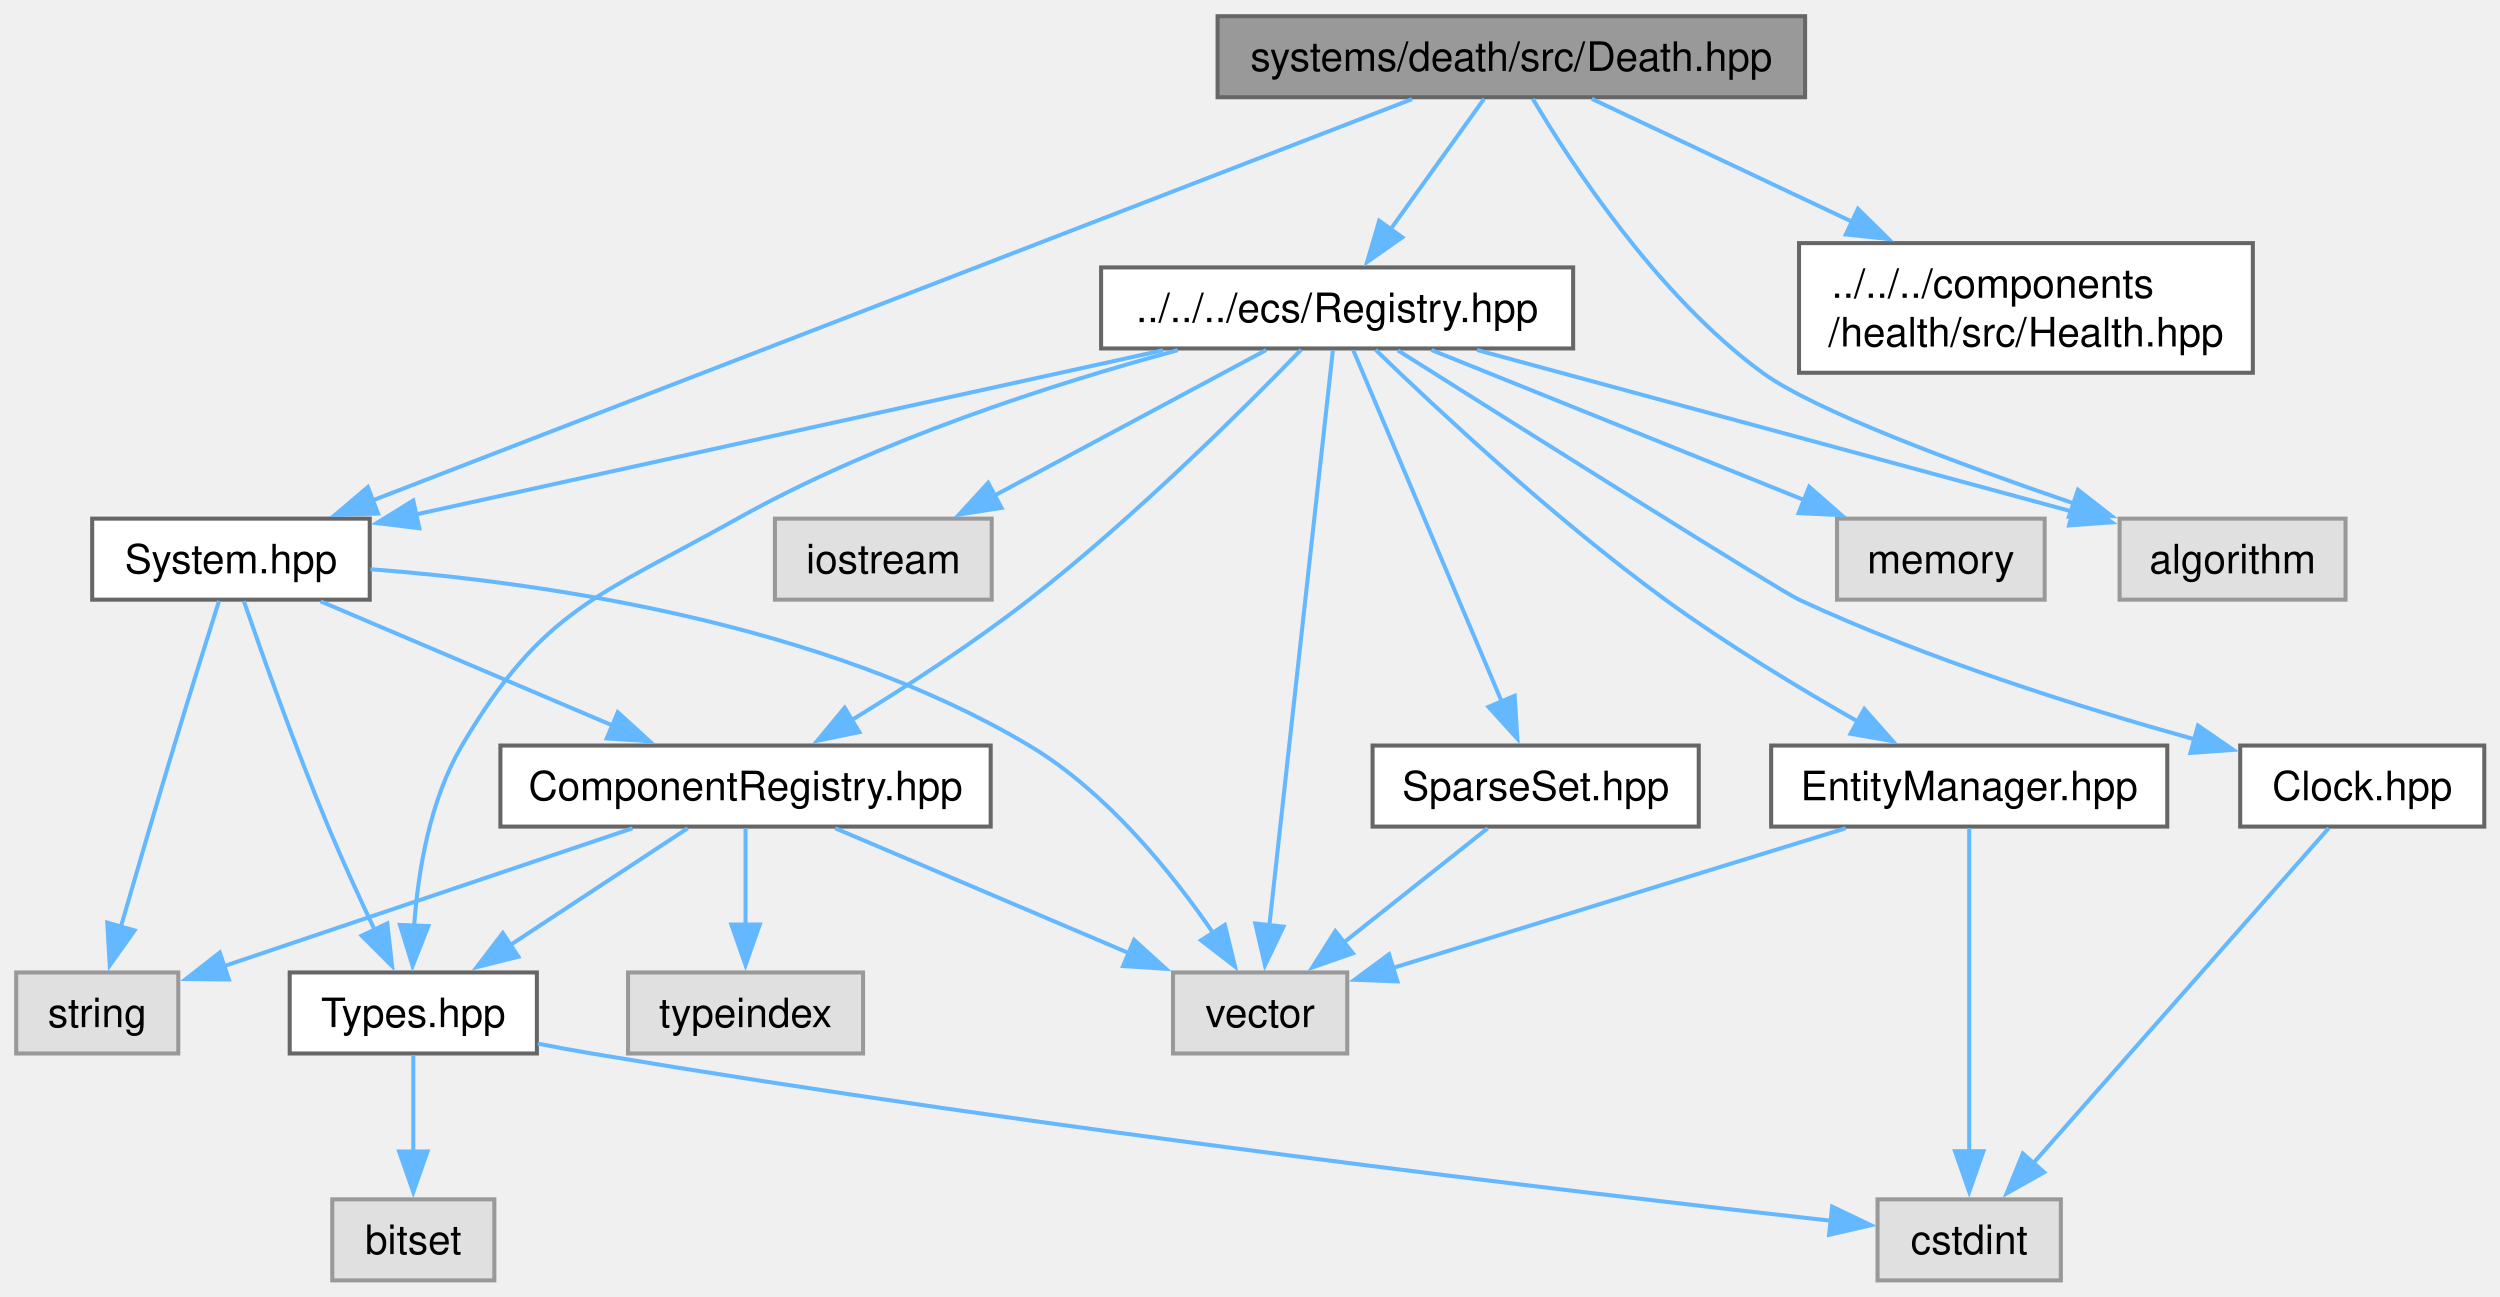
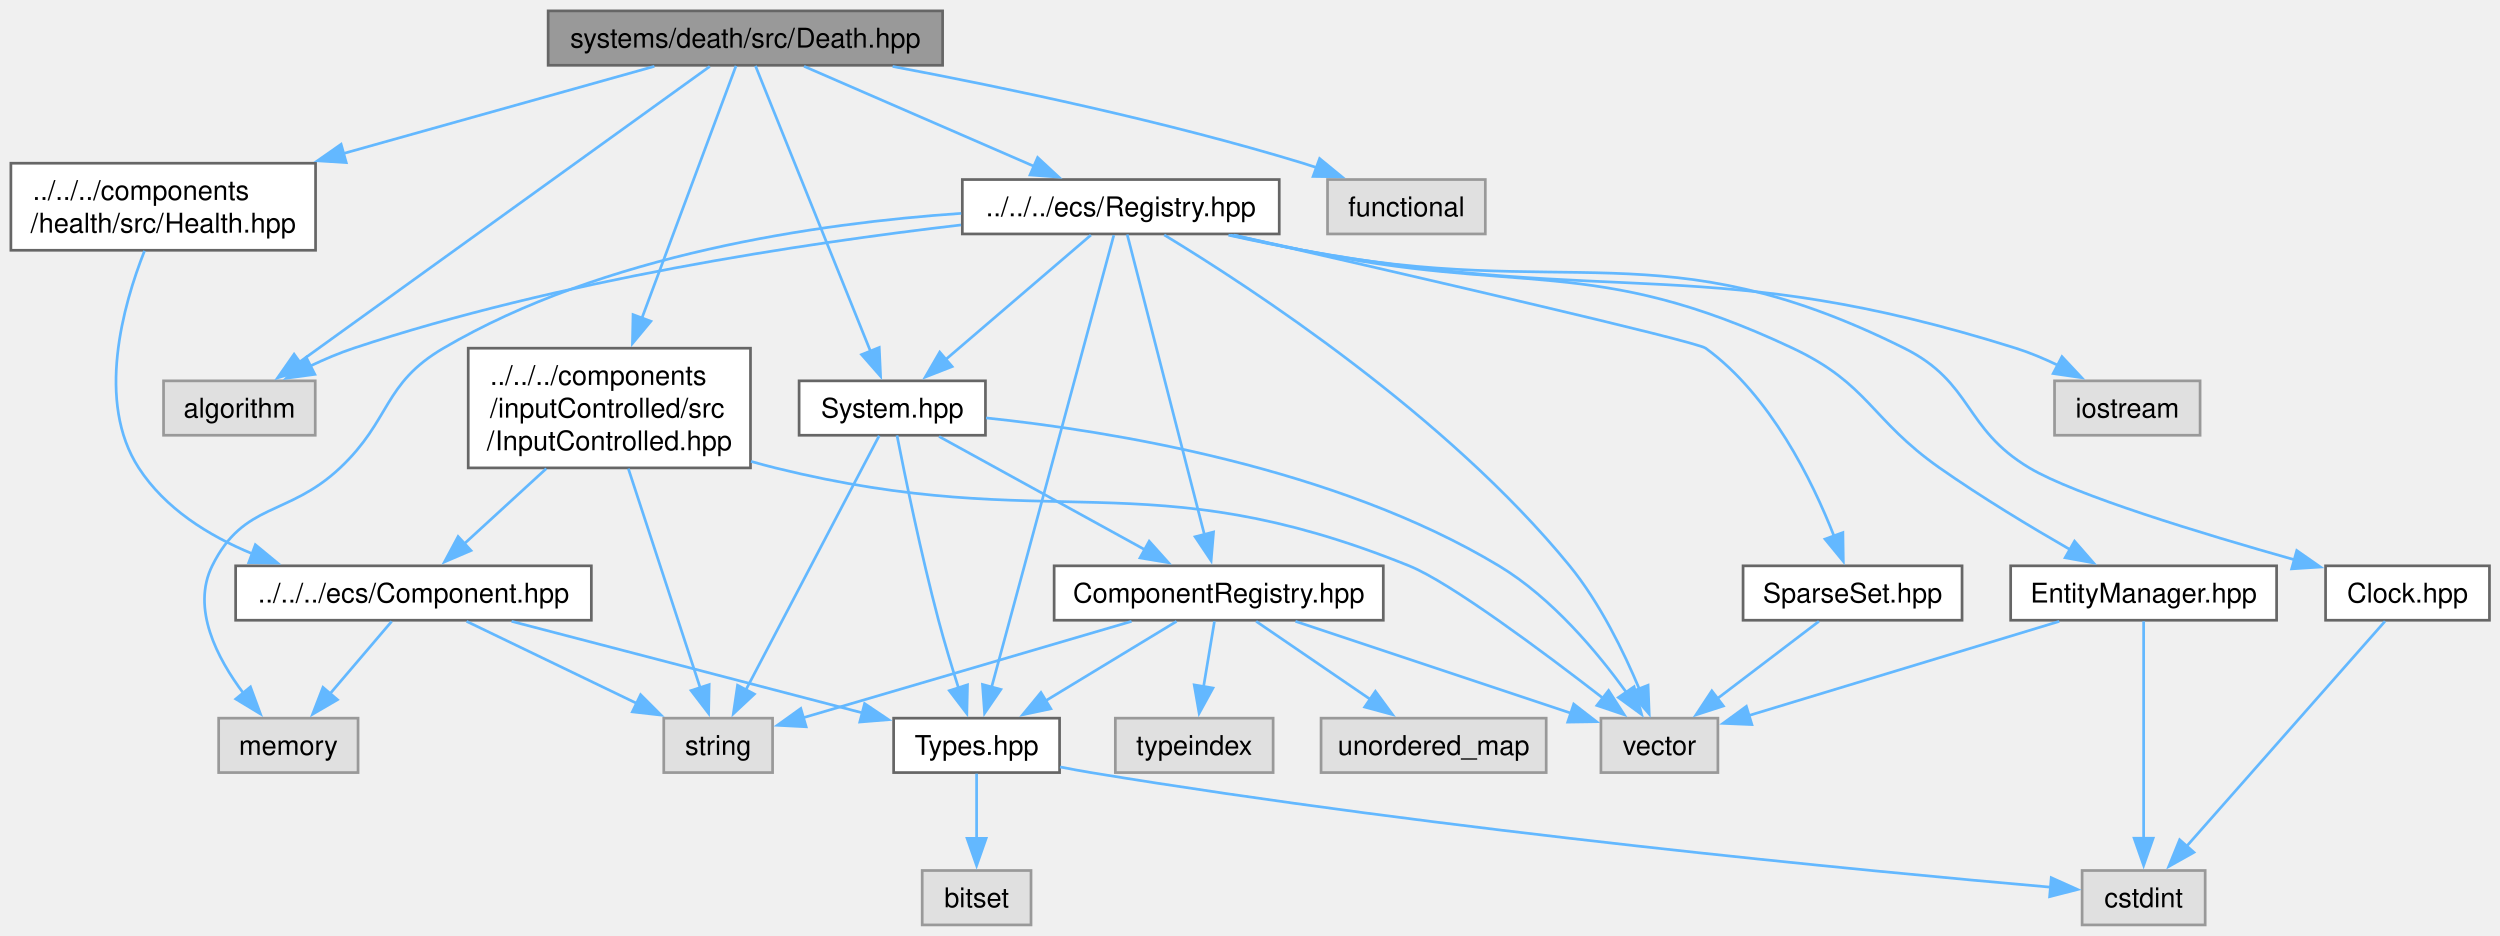
- <svg xmlns="http://www.w3.org/2000/svg" xmlns:xlink="http://www.w3.org/1999/xlink" width="617pt" height="320pt" viewBox="0.00 0.00 617.00 320.00">
-   <g id="graph0" class="graph" transform="scale(1 1) rotate(0) translate(4 316)">
+ <svg xmlns="http://www.w3.org/2000/svg" xmlns:xlink="http://www.w3.org/1999/xlink" width="919pt" height="344pt" viewBox="0.00 0.00 919.00 344.00">
+   <g id="graph0" class="graph" transform="scale(1 1) rotate(0) translate(4 340)">
    <g id="Node000001" class="node">
      <g id="a_Node000001">
        <a xlink:title=" ">
-           <polygon fill="#999999" stroke="#666666" points="441.5,-312 296.5,-312 296.5,-292 441.5,-292 441.5,-312" />
-           <text xml:space="preserve" text-anchor="middle" x="369" y="-298.5" font-family="Helvetica,sans-Serif" font-size="10.00">systems/death/src/Death.hpp</text>
+           <polygon fill="#999999" stroke="#666666" points="342.5,-336 197.5,-336 197.5,-316 342.5,-316 342.5,-336" />
+           <text xml:space="preserve" text-anchor="middle" x="270" y="-322.5" font-family="Helvetica,sans-Serif" font-size="10.00">systems/death/src/Death.hpp</text>
        </a>
      </g>
    </g>
    <g id="Node000002" class="node">
      <g id="a_Node000002">
-         <a xlink:href="Registry_8hpp.html" target="_top" xlink:title=" ">
-           <polygon fill="white" stroke="#666666" points="384.25,-250 267.75,-250 267.75,-230 384.25,-230 384.25,-250" />
-           <text xml:space="preserve" text-anchor="middle" x="326" y="-236.5" font-family="Helvetica,sans-Serif" font-size="10.00">../../../ecs/Registry.hpp</text>
+         <a xlink:title=" ">
+           <polygon fill="#e0e0e0" stroke="#999999" points="111.88,-200 56.12,-200 56.12,-180 111.88,-180 111.88,-200" />
+           <text xml:space="preserve" text-anchor="middle" x="84" y="-186.5" font-family="Helvetica,sans-Serif" font-size="10.00">algorithm</text>
        </a>
      </g>
    </g>
    <g id="edge1_Node000001_Node000002" class="edge">
      <g id="a_edge1_Node000001_Node000002">
        <a xlink:title=" ">
-           <path fill="none" stroke="#63b8ff" d="M362.28,-291.62C356.12,-283.03 346.83,-270.07 339.19,-259.41" />
-           <polygon fill="#63b8ff" stroke="#63b8ff" points="342.08,-257.43 333.41,-251.34 336.39,-261.51 342.08,-257.43" />
+           <path fill="none" stroke="#63b8ff" d="M256.92,-315.58C225.43,-292.89 145.11,-235.02 106.03,-206.87" />
+           <polygon fill="#63b8ff" stroke="#63b8ff" points="108.21,-204.12 98.05,-201.12 104.11,-209.8 108.21,-204.12" />
+         </a>
+       </g>
+     </g>
+     <g id="Node000003" class="node">
+       <g id="a_Node000003">
+         <a xlink:title=" ">
+           <polygon fill="#e0e0e0" stroke="#999999" points="542,-274 484,-274 484,-254 542,-254 542,-274" />
+           <text xml:space="preserve" text-anchor="middle" x="513" y="-260.5" font-family="Helvetica,sans-Serif" font-size="10.00">functional</text>
+         </a>
+       </g>
+     </g>
+     <g id="edge2_Node000001_Node000003" class="edge">
+       <g id="a_edge2_Node000001_Node000003">
+         <a xlink:title=" ">
+           <path fill="none" stroke="#63b8ff" d="M324.13,-315.57C365.82,-307.72 424.64,-295.36 475,-280 476.61,-279.51 478.25,-278.98 479.9,-278.42" />
+           <polygon fill="#63b8ff" stroke="#63b8ff" points="481.09,-281.72 489.28,-275 478.69,-275.14 481.09,-281.72" />
+         </a>
+       </g>
+     </g>
+     <g id="Node000004" class="node">
+       <g id="a_Node000004">
+         <a xlink:href="Health_8hpp.html" target="_top" xlink:title=" ">
+           <polygon fill="white" stroke="#666666" points="112,-280 0,-280 0,-248 112,-248 112,-280" />
+           <text xml:space="preserve" text-anchor="start" x="8" y="-266.5" font-family="Helvetica,sans-Serif" font-size="10.00">../../../components</text>
+           <text xml:space="preserve" text-anchor="middle" x="56" y="-254.5" font-family="Helvetica,sans-Serif" font-size="10.00">/health/src/Health.hpp</text>
+         </a>
+       </g>
+     </g>
+     <g id="edge3_Node000001_Node000004" class="edge">
+       <g id="a_edge3_Node000001_Node000004">
+         <a xlink:title=" ">
+           <path fill="none" stroke="#63b8ff" d="M236.56,-315.62C206.07,-307.08 160.13,-294.19 122.22,-283.57" />
+           <polygon fill="#63b8ff" stroke="#63b8ff" points="123.28,-280.23 112.71,-280.9 121.39,-286.97 123.28,-280.23" />
+         </a>
+       </g>
+     </g>
+     <g id="Node000011" class="node">
+       <g id="a_Node000011">
+         <a xlink:href="InputControlled_8hpp.html" target="_top" xlink:title=" ">
+           <polygon fill="white" stroke="#666666" points="271.88,-212 168.12,-212 168.12,-168 271.88,-168 271.88,-212" />
+           <text xml:space="preserve" text-anchor="start" x="176.12" y="-198.5" font-family="Helvetica,sans-Serif" font-size="10.00">../../../components</text>
+           <text xml:space="preserve" text-anchor="start" x="176.12" y="-186.5" font-family="Helvetica,sans-Serif" font-size="10.00">/inputControlled/src</text>
+           <text xml:space="preserve" text-anchor="middle" x="220" y="-174.5" font-family="Helvetica,sans-Serif" font-size="10.00">/InputControlled.hpp</text>
+         </a>
+       </g>
+     </g>
+     <g id="edge10_Node000001_Node000011" class="edge">
+       <g id="a_edge10_Node000001_Node000011">
+         <a xlink:title=" ">
+           <path fill="none" stroke="#63b8ff" d="M266.56,-315.79C259.53,-296.94 243.2,-253.17 231.88,-222.83" />
+           <polygon fill="#63b8ff" stroke="#63b8ff" points="235.26,-221.9 228.49,-213.75 228.71,-224.34 235.26,-221.9" />
+         </a>
+       </g>
+     </g>
+     <g id="Node000013" class="node">
+       <g id="a_Node000013">
+         <a xlink:href="Registry_8hpp.html" target="_top" xlink:title=" ">
+           <polygon fill="white" stroke="#666666" points="466.25,-274 349.75,-274 349.75,-254 466.25,-254 466.25,-274" />
+           <text xml:space="preserve" text-anchor="middle" x="408" y="-260.5" font-family="Helvetica,sans-Serif" font-size="10.00">../../../ecs/Registry.hpp</text>
+         </a>
+       </g>
+     </g>
+     <g id="edge14_Node000001_Node000013" class="edge">
+       <g id="a_edge14_Node000001_Node000013">
+         <a xlink:title=" ">
+           <path fill="none" stroke="#63b8ff" d="M291.56,-315.62C314.25,-305.76 350.19,-290.13 376.15,-278.85" />
+           <polygon fill="#63b8ff" stroke="#63b8ff" points="377.43,-282.11 385.2,-274.91 374.63,-275.69 377.43,-282.11" />
+         </a>
+       </g>
+     </g>
+     <g id="Node000021" class="node">
+       <g id="a_Node000021">
+         <a xlink:href="System_8hpp.html" target="_top" xlink:title=" ">
+           <polygon fill="white" stroke="#666666" points="358.25,-200 289.75,-200 289.75,-180 358.25,-180 358.25,-200" />
+           <text xml:space="preserve" text-anchor="middle" x="324" y="-186.5" font-family="Helvetica,sans-Serif" font-size="10.00">System.hpp</text>
+         </a>
+       </g>
+     </g>
+     <g id="edge38_Node000001_Node000021" class="edge">
+       <g id="a_edge38_Node000001_Node000021">
+         <a xlink:title=" ">
+           <path fill="none" stroke="#63b8ff" d="M273.71,-315.79C282.38,-294.27 304.13,-240.31 315.98,-210.89" />
+           <polygon fill="#63b8ff" stroke="#63b8ff" points="319.21,-212.26 319.7,-201.68 312.71,-209.65 319.21,-212.26" />
+         </a>
+       </g>
+     </g>
+     <g id="Node000005" class="node">
+       <g id="a_Node000005">
+         <a xlink:href="Component_8hpp.html" target="_top" xlink:title=" ">
+           <polygon fill="white" stroke="#666666" points="213.38,-132 82.62,-132 82.62,-112 213.38,-112 213.38,-132" />
+           <text xml:space="preserve" text-anchor="middle" x="148" y="-118.5" font-family="Helvetica,sans-Serif" font-size="10.00">../../../ecs/Component.hpp</text>
+         </a>
+       </g>
+     </g>
+     <g id="edge4_Node000004_Node000005" class="edge">
+       <g id="a_edge4_Node000004_Node000005">
+         <a xlink:title=" ">
+           <path fill="none" stroke="#63b8ff" d="M49.13,-247.79C41.22,-227.78 31.21,-192.32 47,-168 56.65,-153.14 72.46,-143.15 88.75,-136.44" />
+           <polygon fill="#63b8ff" stroke="#63b8ff" points="89.87,-139.76 98.04,-133.02 87.44,-133.19 89.87,-139.76" />
+         </a>
+       </g>
+     </g>
+     <g id="Node000006" class="node">
+       <g id="a_Node000006">
+         <a xlink:title=" ">
+           <polygon fill="#e0e0e0" stroke="#999999" points="127.62,-76 76.38,-76 76.38,-56 127.62,-56 127.62,-76" />
+           <text xml:space="preserve" text-anchor="middle" x="102" y="-62.5" font-family="Helvetica,sans-Serif" font-size="10.00">memory</text>
+         </a>
+       </g>
+     </g>
+     <g id="edge5_Node000005_Node000006" class="edge">
+       <g id="a_edge5_Node000005_Node000006">
+         <a xlink:title=" ">
+           <path fill="none" stroke="#63b8ff" d="M139.99,-111.59C133.72,-104.24 124.83,-93.8 117.22,-84.87" />
+           <polygon fill="#63b8ff" stroke="#63b8ff" points="120.05,-82.79 110.9,-77.45 114.72,-87.33 120.05,-82.79" />
+         </a>
+       </g>
+     </g>
+     <g id="Node000007" class="node">
+       <g id="a_Node000007">
+         <a xlink:title=" ">
+           <polygon fill="#e0e0e0" stroke="#999999" points="280,-76 240,-76 240,-56 280,-56 280,-76" />
+           <text xml:space="preserve" text-anchor="middle" x="260" y="-62.5" font-family="Helvetica,sans-Serif" font-size="10.00">string</text>
+         </a>
+       </g>
+     </g>
+     <g id="edge6_Node000005_Node000007" class="edge">
+       <g id="a_edge6_Node000005_Node000007">
+         <a xlink:title=" ">
+           <path fill="none" stroke="#63b8ff" d="M167.51,-111.59C184.75,-103.28 210.16,-91.03 229.99,-81.47" />
+           <polygon fill="#63b8ff" stroke="#63b8ff" points="231.49,-84.63 238.98,-77.14 228.45,-78.33 231.49,-84.63" />
+         </a>
+       </g>
+     </g>
+     <g id="Node000008" class="node">
+       <g id="a_Node000008">
+         <a xlink:href="Types_8hpp.html" target="_top" xlink:title="Core type definitions used throughout the ECS (Entity Component System).">
+           <polygon fill="white" stroke="#666666" points="385.5,-76 324.5,-76 324.5,-56 385.5,-56 385.5,-76" />
+           <text xml:space="preserve" text-anchor="middle" x="355" y="-62.5" font-family="Helvetica,sans-Serif" font-size="10.00">Types.hpp</text>
+         </a>
+       </g>
+     </g>
+     <g id="edge7_Node000005_Node000008" class="edge">
+       <g id="a_edge7_Node000005_Node000008">
+         <a xlink:title=" ">
+           <path fill="none" stroke="#63b8ff" d="M184.06,-111.59C220.11,-102.19 275.51,-87.74 313.4,-77.85" />
+           <polygon fill="#63b8ff" stroke="#63b8ff" points="313.82,-81.36 322.62,-75.45 312.06,-74.59 313.82,-81.36" />
+         </a>
+       </g>
+     </g>
+     <g id="Node000009" class="node">
+       <g id="a_Node000009">
+         <a xlink:title=" ">
+           <polygon fill="#e0e0e0" stroke="#999999" points="375,-20 335,-20 335,0 375,0 375,-20" />
+           <text xml:space="preserve" text-anchor="middle" x="355" y="-6.5" font-family="Helvetica,sans-Serif" font-size="10.00">bitset</text>
+         </a>
+       </g>
+     </g>
+     <g id="edge8_Node000008_Node000009" class="edge">
+       <g id="a_edge8_Node000008_Node000009">
+         <a xlink:title=" ">
+           <path fill="none" stroke="#63b8ff" d="M355,-55.59C355,-49.01 355,-39.96 355,-31.73" />
+           <polygon fill="#63b8ff" stroke="#63b8ff" points="358.5,-31.81 355,-21.81 351.5,-31.81 358.5,-31.81" />
        </a>
      </g>
    </g>
    <g id="Node000010" class="node">
      <g id="a_Node000010">
-         <a xlink:href="System_8hpp.html" target="_top" xlink:title=" ">
-           <polygon fill="white" stroke="#666666" points="87.25,-188 18.75,-188 18.75,-168 87.25,-168 87.25,-188" />
-           <text xml:space="preserve" text-anchor="middle" x="53" y="-174.5" font-family="Helvetica,sans-Serif" font-size="10.00">System.hpp</text>
-         </a>
-       </g>
-     </g>
-     <g id="edge26_Node000001_Node000010" class="edge">
-       <g id="a_edge26_Node000001_Node000010">
-         <a xlink:title=" ">
-           <path fill="none" stroke="#63b8ff" d="M344.47,-291.53C288.68,-269.99 152.15,-217.28 87.73,-192.41" />
-           <polygon fill="#63b8ff" stroke="#63b8ff" points="89.3,-189.26 78.71,-188.93 86.78,-195.79 89.3,-189.26" />
+         <a xlink:title=" ">
+           <polygon fill="#e0e0e0" stroke="#999999" points="806.62,-20 761.38,-20 761.38,0 806.62,0 806.62,-20" />
+           <text xml:space="preserve" text-anchor="middle" x="784" y="-6.5" font-family="Helvetica,sans-Serif" font-size="10.00">cstdint</text>
+         </a>
+       </g>
+     </g>
+     <g id="edge9_Node000008_Node000010" class="edge">
+       <g id="a_edge9_Node000008_Node000010">
+         <a xlink:title=" ">
+           <path fill="none" stroke="#63b8ff" d="M385.67,-58.07C389.48,-57.32 393.32,-56.61 397,-56 526.7,-34.61 682.49,-19.77 750.03,-13.85" />
+           <polygon fill="#63b8ff" stroke="#63b8ff" points="750.04,-17.36 759.7,-13.02 749.44,-10.39 750.04,-17.36" />
+         </a>
+       </g>
+     </g>
+     <g id="edge13_Node000011_Node000005" class="edge">
+       <g id="a_edge13_Node000011_Node000005">
+         <a xlink:title=" ">
+           <path fill="none" stroke="#63b8ff" d="M196.82,-167.75C187.08,-158.82 175.9,-148.57 166.69,-140.13" />
+           <polygon fill="#63b8ff" stroke="#63b8ff" points="169.13,-137.62 159.39,-133.44 164.4,-142.78 169.13,-137.62" />
+         </a>
+       </g>
+     </g>
+     <g id="edge11_Node000011_Node000007" class="edge">
+       <g id="a_edge11_Node000011_Node000007">
+         <a xlink:title=" ">
+           <path fill="none" stroke="#63b8ff" d="M226.97,-167.75C234.41,-145.05 246.11,-109.36 253.41,-87.11" />
+           <polygon fill="#63b8ff" stroke="#63b8ff" points="256.69,-88.33 256.48,-77.74 250.04,-86.15 256.69,-88.33" />
+         </a>
+       </g>
+     </g>
+     <g id="Node000012" class="node">
+       <g id="a_Node000012">
+         <a xlink:title=" ">
+           <polygon fill="#e0e0e0" stroke="#999999" points="627.5,-76 584.5,-76 584.5,-56 627.5,-56 627.5,-76" />
+           <text xml:space="preserve" text-anchor="middle" x="606" y="-62.5" font-family="Helvetica,sans-Serif" font-size="10.00">vector</text>
+         </a>
+       </g>
+     </g>
+     <g id="edge12_Node000011_Node000012" class="edge">
+       <g id="a_edge12_Node000011_Node000012">
+         <a xlink:title=" ">
+           <path fill="none" stroke="#63b8ff" d="M272.06,-170.39C275.07,-169.53 278.06,-168.73 281,-168 382.72,-142.85 416.85,-171.27 514,-132 529,-125.93 563.06,-100.54 585.26,-83.35" />
+           <polygon fill="#63b8ff" stroke="#63b8ff" points="587.32,-86.19 593.05,-77.28 583.01,-80.67 587.32,-86.19" />
+         </a>
+       </g>
+     </g>
+     <g id="edge15_Node000013_Node000002" class="edge">
+       <g id="a_edge15_Node000013_Node000002">
+         <a xlink:title=" ">
+           <path fill="none" stroke="#63b8ff" d="M349.28,-257.31C291.38,-250.56 200.94,-236.94 126,-212 120.67,-210.23 115.17,-207.89 109.98,-205.42" />
+           <polygon fill="#63b8ff" stroke="#63b8ff" points="111.74,-202.39 101.24,-200.98 108.57,-208.63 111.74,-202.39" />
+         </a>
+       </g>
+     </g>
+     <g id="edge17_Node000013_Node000006" class="edge">
+       <g id="a_edge17_Node000013_Node000006">
+         <a xlink:title=" ">
+           <path fill="none" stroke="#63b8ff" d="M349.35,-261.57C296.33,-257.92 217.81,-246.48 159,-212 136.71,-198.93 139.8,-185.73 121,-168 101.86,-149.95 85.65,-155.59 74,-132 66.3,-116.4 75.69,-98.16 85.61,-84.99" />
+           <polygon fill="#63b8ff" stroke="#63b8ff" points="88.07,-87.5 91.74,-77.56 82.67,-83.05 88.07,-87.5" />
+         </a>
+       </g>
+     </g>
+     <g id="edge37_Node000013_Node000008" class="edge">
+       <g id="a_edge37_Node000013_Node000008">
+         <a xlink:title=" ">
+           <path fill="none" stroke="#63b8ff" d="M405.44,-253.55C397.29,-223.41 371.8,-129.11 360.49,-87.31" />
+           <polygon fill="#63b8ff" stroke="#63b8ff" points="363.91,-86.56 357.93,-77.82 357.16,-88.39 363.91,-86.56" />
+         </a>
+       </g>
+     </g>
+     <g id="edge18_Node000013_Node000012" class="edge">
+       <g id="a_edge18_Node000013_Node000012">
+         <a xlink:title=" ">
+           <path fill="none" stroke="#63b8ff" d="M423.96,-253.64C455.77,-234.34 527.89,-187.24 573,-132 584.14,-118.35 592.93,-100.33 598.62,-86.72" />
+           <polygon fill="#63b8ff" stroke="#63b8ff" points="601.83,-88.11 602.25,-77.53 595.32,-85.54 601.83,-88.11" />
        </a>
      </g>
    </g>
    <g id="Node000014" class="node">
      <g id="a_Node000014">
        <a xlink:title=" ">
-           <polygon fill="#e0e0e0" stroke="#999999" points="574.88,-188 519.12,-188 519.12,-168 574.88,-168 574.88,-188" />
-           <text xml:space="preserve" text-anchor="middle" x="547" y="-174.5" font-family="Helvetica,sans-Serif" font-size="10.00">algorithm</text>
-         </a>
-       </g>
-     </g>
-     <g id="edge28_Node000001_Node000014" class="edge">
-       <g id="a_edge28_Node000001_Node000014">
-         <a xlink:title=" ">
-           <path fill="none" stroke="#63b8ff" d="M374.29,-291.62C383.73,-275.65 404.96,-243.05 431,-224 443.66,-214.74 479.29,-201.51 507.75,-191.78" />
-           <polygon fill="#63b8ff" stroke="#63b8ff" points="508.84,-195.11 517.2,-188.6 506.6,-188.48 508.84,-195.11" />
+           <polygon fill="#e0e0e0" stroke="#999999" points="804.75,-200 751.25,-200 751.25,-180 804.75,-180 804.75,-200" />
+           <text xml:space="preserve" text-anchor="middle" x="778" y="-186.5" font-family="Helvetica,sans-Serif" font-size="10.00">iostream</text>
+         </a>
+       </g>
+     </g>
+     <g id="edge16_Node000013_Node000014" class="edge">
+       <g id="a_edge16_Node000013_Node000014">
+         <a xlink:title=" ">
+           <path fill="none" stroke="#63b8ff" d="M447.57,-253.57C456.56,-251.58 466.08,-249.61 475,-248 590.67,-227.14 624.88,-247.29 737,-212 742.25,-210.35 747.65,-208.06 752.73,-205.61" />
+           <polygon fill="#63b8ff" stroke="#63b8ff" points="753.98,-208.9 761.22,-201.17 750.74,-202.7 753.98,-208.9" />
+         </a>
+       </g>
+     </g>
+     <g id="Node000015" class="node">
+       <g id="a_Node000015">
+         <a xlink:href="Clock_8hpp.html" target="_top" xlink:title=" ">
+           <polygon fill="white" stroke="#666666" points="911.12,-132 850.88,-132 850.88,-112 911.12,-112 911.12,-132" />
+           <text xml:space="preserve" text-anchor="middle" x="881" y="-118.5" font-family="Helvetica,sans-Serif" font-size="10.00">Clock.hpp</text>
+         </a>
+       </g>
+     </g>
+     <g id="edge19_Node000013_Node000015" class="edge">
+       <g id="a_edge19_Node000013_Node000015">
+         <a xlink:title=" ">
+           <path fill="none" stroke="#63b8ff" d="M448.31,-253.57C457.09,-251.63 466.34,-249.67 475,-248 572.71,-229.12 606.93,-256.39 696,-212 721.32,-199.38 717.71,-182.5 742,-168 758.66,-158.06 805.03,-143.93 839.66,-134.17" />
+           <polygon fill="#63b8ff" stroke="#63b8ff" points="840.29,-137.63 848.98,-131.57 838.41,-130.89 840.29,-137.63" />
+         </a>
+       </g>
+     </g>
+     <g id="Node000016" class="node">
+       <g id="a_Node000016">
+         <a xlink:href="ComponentRegistry_8hpp.html" target="_top" xlink:title=" ">
+           <polygon fill="white" stroke="#666666" points="504.5,-132 383.5,-132 383.5,-112 504.5,-112 504.5,-132" />
+           <text xml:space="preserve" text-anchor="middle" x="444" y="-118.5" font-family="Helvetica,sans-Serif" font-size="10.00">ComponentRegistry.hpp</text>
+         </a>
+       </g>
+     </g>
+     <g id="edge21_Node000013_Node000016" class="edge">
+       <g id="a_edge21_Node000013_Node000016">
+         <a xlink:title=" ">
+           <path fill="none" stroke="#63b8ff" d="M410.36,-253.81C416.08,-231.57 430.79,-174.39 438.73,-143.51" />
+           <polygon fill="#63b8ff" stroke="#63b8ff" points="442.1,-144.43 441.21,-133.87 435.32,-142.68 442.1,-144.43" />
+         </a>
+       </g>
+     </g>
+     <g id="Node000019" class="node">
+       <g id="a_Node000019">
+         <a xlink:href="EntityManager_8hpp.html" target="_top" xlink:title=" ">
+           <polygon fill="white" stroke="#666666" points="832.88,-132 735.12,-132 735.12,-112 832.88,-112 832.88,-132" />
+           <text xml:space="preserve" text-anchor="middle" x="784" y="-118.5" font-family="Helvetica,sans-Serif" font-size="10.00">EntityManager.hpp</text>
+         </a>
+       </g>
+     </g>
+     <g id="edge27_Node000013_Node000019" class="edge">
+       <g id="a_edge27_Node000013_Node000019">
+         <a xlink:title=" ">
+           <path fill="none" stroke="#63b8ff" d="M449.43,-253.57C457.88,-251.69 466.72,-249.75 475,-248 554.81,-231.09 581.21,-246.79 655,-212 683,-198.8 683.66,-185.79 709,-168 724.4,-157.19 742.47,-146.3 757.01,-137.94" />
+           <polygon fill="#63b8ff" stroke="#63b8ff" points="758.6,-141.06 765.57,-133.09 755.14,-134.98 758.6,-141.06" />
+         </a>
+       </g>
+     </g>
+     <g id="Node000020" class="node">
+       <g id="a_Node000020">
+         <a xlink:href="SparseSet_8hpp.html" target="_top" xlink:title=" ">
+           <polygon fill="white" stroke="#666666" points="717.25,-132 636.75,-132 636.75,-112 717.25,-112 717.25,-132" />
+           <text xml:space="preserve" text-anchor="middle" x="677" y="-118.5" font-family="Helvetica,sans-Serif" font-size="10.00">SparseSet.hpp</text>
+         </a>
+       </g>
+     </g>
+     <g id="edge30_Node000013_Node000020" class="edge">
+       <g id="a_edge30_Node000013_Node000020">
+         <a xlink:title=" ">
+           <path fill="none" stroke="#63b8ff" d="M449.61,-253.55C511.11,-239.53 619.45,-214.58 623,-212 646.82,-194.66 662.2,-163.32 670.23,-142.84" />
+           <polygon fill="#63b8ff" stroke="#63b8ff" points="673.44,-144.23 673.6,-133.64 666.87,-141.83 673.44,-144.23" />
+         </a>
+       </g>
+     </g>
+     <g id="edge32_Node000013_Node000021" class="edge">
+       <g id="a_edge32_Node000013_Node000021">
+         <a xlink:title=" ">
+           <path fill="none" stroke="#63b8ff" d="M397.02,-253.59C383.44,-241.94 360.07,-221.92 343.43,-207.66" />
+           <polygon fill="#63b8ff" stroke="#63b8ff" points="346,-205.25 336.13,-201.4 341.45,-210.57 346,-205.25" />
+         </a>
+       </g>
+     </g>
+     <g id="edge20_Node000015_Node000010" class="edge">
+       <g id="a_edge20_Node000015_Node000010">
+         <a xlink:title=" ">
+           <path fill="none" stroke="#63b8ff" d="M872.73,-111.62C856.55,-93.27 820.48,-52.37 799.66,-28.75" />
+           <polygon fill="#63b8ff" stroke="#63b8ff" points="802.49,-26.68 793.25,-21.49 797.24,-31.31 802.49,-26.68" />
+         </a>
+       </g>
+     </g>
+     <g id="edge22_Node000016_Node000007" class="edge">
+       <g id="a_edge22_Node000016_Node000007">
+         <a xlink:title=" ">
+           <path fill="none" stroke="#63b8ff" d="M411.95,-111.59C378.06,-101.65 324.93,-86.06 291.32,-76.19" />
+           <polygon fill="#63b8ff" stroke="#63b8ff" points="292.34,-72.84 281.76,-73.39 290.37,-79.56 292.34,-72.84" />
+         </a>
+       </g>
+     </g>
+     <g id="edge26_Node000016_Node000008" class="edge">
+       <g id="a_edge26_Node000016_Node000008">
+         <a xlink:title=" ">
+           <path fill="none" stroke="#63b8ff" d="M428.5,-111.59C415.18,-103.51 395.72,-91.71 380.17,-82.27" />
+           <polygon fill="#63b8ff" stroke="#63b8ff" points="382.28,-79.46 371.92,-77.26 378.65,-85.44 382.28,-79.46" />
+         </a>
+       </g>
+     </g>
+     <g id="edge25_Node000016_Node000012" class="edge">
+       <g id="a_edge25_Node000016_Node000012">
+         <a xlink:title=" ">
+           <path fill="none" stroke="#63b8ff" d="M472.22,-111.59C500.51,-102.16 544.03,-87.66 573.69,-77.77" />
+           <polygon fill="#63b8ff" stroke="#63b8ff" points="574.5,-81.19 582.88,-74.71 572.29,-74.55 574.5,-81.19" />
        </a>
      </g>
    </g>
    <g id="Node000017" class="node">
      <g id="a_Node000017">
-         <a xlink:href="Health_8hpp.html" target="_top" xlink:title=" ">
-           <polygon fill="white" stroke="#666666" points="552,-256 440,-256 440,-224 552,-224 552,-256" />
-           <text xml:space="preserve" text-anchor="start" x="448" y="-242.5" font-family="Helvetica,sans-Serif" font-size="10.00">../../../components</text>
-           <text xml:space="preserve" text-anchor="middle" x="496" y="-230.5" font-family="Helvetica,sans-Serif" font-size="10.00">/health/src/Health.hpp</text>
-         </a>
-       </g>
-     </g>
-     <g id="edge27_Node000001_Node000017" class="edge">
-       <g id="a_edge27_Node000001_Node000017">
-         <a xlink:title=" ">
-           <path fill="none" stroke="#63b8ff" d="M388.84,-291.62C405.99,-283.52 431.37,-271.53 453.12,-261.26" />
-           <polygon fill="#63b8ff" stroke="#63b8ff" points="454.54,-264.46 462.09,-257.02 451.55,-258.13 454.54,-264.46" />
-         </a>
-       </g>
-     </g>
-     <g id="Node000003" class="node">
-       <g id="a_Node000003">
-         <a xlink:href="Types_8hpp.html" target="_top" xlink:title="Core type definitions used throughout the ECS (Entity Component System).">
-           <polygon fill="white" stroke="#666666" points="128.5,-76 67.5,-76 67.5,-56 128.5,-56 128.5,-76" />
-           <text xml:space="preserve" text-anchor="middle" x="98" y="-62.5" font-family="Helvetica,sans-Serif" font-size="10.00">Types.hpp</text>
-         </a>
-       </g>
-     </g>
-     <g id="edge2_Node000002_Node000003" class="edge">
-       <g id="a_edge2_Node000002_Node000003">
-         <a xlink:title=" ">
-           <path fill="none" stroke="#63b8ff" d="M286.68,-229.58C255.89,-221.25 212.62,-207.38 178,-188 143.84,-168.87 129.87,-165.74 110,-132 102.06,-118.51 99.17,-100.94 98.21,-87.47" />
-           <polygon fill="#63b8ff" stroke="#63b8ff" points="101.71,-87.45 97.83,-77.59 94.72,-87.72 101.71,-87.45" />
-         </a>
-       </g>
-     </g>
-     <g id="Node000006" class="node">
-       <g id="a_Node000006">
-         <a xlink:href="ComponentRegistry_8hpp.html" target="_top" xlink:title=" ">
-           <polygon fill="white" stroke="#666666" points="240.5,-132 119.5,-132 119.5,-112 240.5,-112 240.5,-132" />
-           <text xml:space="preserve" text-anchor="middle" x="180" y="-118.5" font-family="Helvetica,sans-Serif" font-size="10.00">ComponentRegistry.hpp</text>
-         </a>
-       </g>
-     </g>
-     <g id="edge5_Node000002_Node000006" class="edge">
-       <g id="a_edge5_Node000002_Node000006">
-         <a xlink:title=" ">
-           <path fill="none" stroke="#63b8ff" d="M317.12,-229.69C303.41,-215.55 275.93,-188.18 250,-168 236.1,-157.18 219.56,-146.46 206.05,-138.2" />
-           <polygon fill="#63b8ff" stroke="#63b8ff" points="208.08,-135.33 197.7,-133.18 204.47,-141.33 208.08,-135.33" />
-         </a>
-       </g>
-     </g>
-     <g id="Node000007" class="node">
-       <g id="a_Node000007">
-         <a xlink:title=" ">
-           <polygon fill="#e0e0e0" stroke="#999999" points="328.5,-76 285.5,-76 285.5,-56 328.5,-56 328.5,-76" />
-           <text xml:space="preserve" text-anchor="middle" x="307" y="-62.5" font-family="Helvetica,sans-Serif" font-size="10.00">vector</text>
-         </a>
-       </g>
-     </g>
-     <g id="edge20_Node000002_Node000007" class="edge">
-       <g id="a_edge20_Node000002_Node000007">
-         <a xlink:title=" ">
-           <path fill="none" stroke="#63b8ff" d="M324.95,-229.51C321.97,-202.54 313.41,-125.04 309.28,-87.65" />
-           <polygon fill="#63b8ff" stroke="#63b8ff" points="312.77,-87.31 308.19,-77.76 305.81,-88.08 312.77,-87.31" />
-         </a>
-       </g>
-     </g>
-     <g id="edge10_Node000002_Node000010" class="edge">
-       <g id="a_edge10_Node000002_Node000010">
-         <a xlink:title=" ">
-           <path fill="none" stroke="#63b8ff" d="M283.04,-229.56C232.79,-218.51 149.94,-200.3 98.58,-189.02" />
-           <polygon fill="#63b8ff" stroke="#63b8ff" points="99.49,-185.63 88.97,-186.91 97.99,-192.47 99.49,-185.63" />
-         </a>
-       </g>
-     </g>
-     <g id="Node000011" class="node">
-       <g id="a_Node000011">
-         <a xlink:href="EntityManager_8hpp.html" target="_top" xlink:title=" ">
-           <polygon fill="white" stroke="#666666" points="530.88,-132 433.12,-132 433.12,-112 530.88,-112 530.88,-132" />
-           <text xml:space="preserve" text-anchor="middle" x="482" y="-118.5" font-family="Helvetica,sans-Serif" font-size="10.00">EntityManager.hpp</text>
-         </a>
-       </g>
-     </g>
-     <g id="edge15_Node000002_Node000011" class="edge">
-       <g id="a_edge15_Node000002_Node000011">
-         <a xlink:title=" ">
-           <path fill="none" stroke="#63b8ff" d="M335.5,-229.66C350.16,-215.48 379.5,-188.05 407,-168 422.11,-156.98 440.03,-146.16 454.57,-137.88" />
-           <polygon fill="#63b8ff" stroke="#63b8ff" points="456.12,-141.02 463.14,-133.08 452.71,-134.91 456.12,-141.02" />
-         </a>
-       </g>
-     </g>
-     <g id="Node000012" class="node">
-       <g id="a_Node000012">
-         <a xlink:href="SparseSet_8hpp.html" target="_top" xlink:title=" ">
-           <polygon fill="white" stroke="#666666" points="415.25,-132 334.75,-132 334.75,-112 415.25,-112 415.25,-132" />
-           <text xml:space="preserve" text-anchor="middle" x="375" y="-118.5" font-family="Helvetica,sans-Serif" font-size="10.00">SparseSet.hpp</text>
-         </a>
-       </g>
-     </g>
-     <g id="edge18_Node000002_Node000012" class="edge">
-       <g id="a_edge18_Node000002_Node000012">
-         <a xlink:title=" ">
-           <path fill="none" stroke="#63b8ff" d="M330.01,-229.51C337.98,-210.64 355.97,-168.05 366.63,-142.82" />
-           <polygon fill="#63b8ff" stroke="#63b8ff" points="369.82,-144.27 370.48,-133.69 363.37,-141.54 369.82,-144.27" />
-         </a>
-       </g>
-     </g>
-     <g id="Node000013" class="node">
-       <g id="a_Node000013">
-         <a xlink:title=" ">
-           <polygon fill="#e0e0e0" stroke="#999999" points="500.62,-188 449.38,-188 449.38,-168 500.62,-168 500.62,-188" />
-           <text xml:space="preserve" text-anchor="middle" x="475" y="-174.5" font-family="Helvetica,sans-Serif" font-size="10.00">memory</text>
-         </a>
-       </g>
-     </g>
-     <g id="edge21_Node000002_Node000013" class="edge">
-       <g id="a_edge21_Node000002_Node000013">
-         <a xlink:title=" ">
-           <path fill="none" stroke="#63b8ff" d="M349.28,-229.62C373.99,-219.67 413.28,-203.85 441.35,-192.55" />
-           <polygon fill="#63b8ff" stroke="#63b8ff" points="442.51,-195.86 450.48,-188.87 439.89,-189.36 442.51,-195.86" />
-         </a>
-       </g>
-     </g>
-     <g id="edge22_Node000002_Node000014" class="edge">
-       <g id="a_edge22_Node000002_Node000014">
-         <a xlink:title=" ">
-           <path fill="none" stroke="#63b8ff" d="M360.53,-229.62C400.45,-218.79 466.02,-200.99 507.81,-189.64" />
-           <polygon fill="#63b8ff" stroke="#63b8ff" points="508.48,-193.08 517.21,-187.09 506.64,-186.33 508.48,-193.08" />
-         </a>
-       </g>
-     </g>
-     <g id="Node000015" class="node">
-       <g id="a_Node000015">
-         <a xlink:title=" ">
-           <polygon fill="#e0e0e0" stroke="#999999" points="240.75,-188 187.25,-188 187.25,-168 240.75,-168 240.75,-188" />
-           <text xml:space="preserve" text-anchor="middle" x="214" y="-174.5" font-family="Helvetica,sans-Serif" font-size="10.00">iostream</text>
-         </a>
-       </g>
-     </g>
-     <g id="edge23_Node000002_Node000015" class="edge">
-       <g id="a_edge23_Node000002_Node000015">
-         <a xlink:title=" ">
-           <path fill="none" stroke="#63b8ff" d="M308.5,-229.62C290.5,-219.98 262.21,-204.83 241.28,-193.61" />
-           <polygon fill="#63b8ff" stroke="#63b8ff" points="243.18,-190.66 232.71,-189.02 239.87,-196.83 243.18,-190.66" />
-         </a>
-       </g>
-     </g>
-     <g id="Node000016" class="node">
-       <g id="a_Node000016">
-         <a xlink:href="Clock_8hpp.html" target="_top" xlink:title=" ">
-           <polygon fill="white" stroke="#666666" points="609.12,-132 548.88,-132 548.88,-112 609.12,-112 609.12,-132" />
-           <text xml:space="preserve" text-anchor="middle" x="579" y="-118.5" font-family="Helvetica,sans-Serif" font-size="10.00">Clock.hpp</text>
-         </a>
-       </g>
-     </g>
-     <g id="edge24_Node000002_Node000016" class="edge">
-       <g id="a_edge24_Node000002_Node000016">
-         <a xlink:title=" ">
-           <path fill="none" stroke="#63b8ff" d="M341,-229.52C370.75,-210.75 434.82,-170.41 440,-168 471.64,-153.3 509.41,-141.4 537.58,-133.54" />
-           <polygon fill="#63b8ff" stroke="#63b8ff" points="538.46,-136.93 547.18,-130.93 536.61,-130.18 538.46,-136.93" />
-         </a>
-       </g>
-     </g>
-     <g id="Node000004" class="node">
-       <g id="a_Node000004">
-         <a xlink:title=" ">
-           <polygon fill="#e0e0e0" stroke="#999999" points="504.62,-20 459.38,-20 459.38,0 504.62,0 504.62,-20" />
-           <text xml:space="preserve" text-anchor="middle" x="482" y="-6.5" font-family="Helvetica,sans-Serif" font-size="10.00">cstdint</text>
-         </a>
-       </g>
-     </g>
-     <g id="edge3_Node000003_Node000004" class="edge">
-       <g id="a_edge3_Node000003_Node000004">
-         <a xlink:title=" ">
-           <path fill="none" stroke="#63b8ff" d="M128.72,-58.43C133.17,-57.56 137.69,-56.72 142,-56 253.47,-37.25 386.59,-21.56 447.95,-14.71" />
-           <polygon fill="#63b8ff" stroke="#63b8ff" points="448.18,-18.2 457.73,-13.62 447.41,-11.24 448.18,-18.2" />
-         </a>
-       </g>
-     </g>
-     <g id="Node000005" class="node">
-       <g id="a_Node000005">
-         <a xlink:title=" ">
-           <polygon fill="#e0e0e0" stroke="#999999" points="118,-20 78,-20 78,0 118,0 118,-20" />
-           <text xml:space="preserve" text-anchor="middle" x="98" y="-6.5" font-family="Helvetica,sans-Serif" font-size="10.00">bitset</text>
-         </a>
-       </g>
-     </g>
-     <g id="edge4_Node000003_Node000005" class="edge">
-       <g id="a_edge4_Node000003_Node000005">
-         <a xlink:title=" ">
-           <path fill="none" stroke="#63b8ff" d="M98,-55.59C98,-49.01 98,-39.96 98,-31.73" />
-           <polygon fill="#63b8ff" stroke="#63b8ff" points="101.5,-31.81 98,-21.81 94.5,-31.81 101.5,-31.81" />
-         </a>
-       </g>
-     </g>
-     <g id="edge6_Node000006_Node000003" class="edge">
-       <g id="a_edge6_Node000006_Node000003">
-         <a xlink:title=" ">
-           <path fill="none" stroke="#63b8ff" d="M165.72,-111.59C153.56,-103.59 135.86,-91.93 121.6,-82.54" />
-           <polygon fill="#63b8ff" stroke="#63b8ff" points="123.94,-79.89 113.66,-77.31 120.09,-85.73 123.94,-79.89" />
-         </a>
-       </g>
-     </g>
-     <g id="edge7_Node000006_Node000007" class="edge">
-       <g id="a_edge7_Node000006_Node000007">
-         <a xlink:title=" ">
-           <path fill="none" stroke="#63b8ff" d="M202.12,-111.59C222.15,-103.08 251.92,-90.42 274.62,-80.77" />
-           <polygon fill="#63b8ff" stroke="#63b8ff" points="275.91,-84.02 283.74,-76.89 273.17,-77.58 275.91,-84.02" />
-         </a>
-       </g>
-     </g>
-     <g id="Node000008" class="node">
-       <g id="a_Node000008">
-         <a xlink:title=" ">
-           <polygon fill="#e0e0e0" stroke="#999999" points="209,-76 151,-76 151,-56 209,-56 209,-76" />
-           <text xml:space="preserve" text-anchor="middle" x="180" y="-62.5" font-family="Helvetica,sans-Serif" font-size="10.00">typeindex</text>
-         </a>
-       </g>
-     </g>
-     <g id="edge8_Node000006_Node000008" class="edge">
-       <g id="a_edge8_Node000006_Node000008">
-         <a xlink:title=" ">
-           <path fill="none" stroke="#63b8ff" d="M180,-111.59C180,-105.01 180,-95.96 180,-87.73" />
-           <polygon fill="#63b8ff" stroke="#63b8ff" points="183.5,-87.81 180,-77.81 176.5,-87.81 183.5,-87.81" />
-         </a>
-       </g>
-     </g>
-     <g id="Node000009" class="node">
-       <g id="a_Node000009">
-         <a xlink:title=" ">
-           <polygon fill="#e0e0e0" stroke="#999999" points="40,-76 0,-76 0,-56 40,-56 40,-76" />
-           <text xml:space="preserve" text-anchor="middle" x="20" y="-62.5" font-family="Helvetica,sans-Serif" font-size="10.00">string</text>
-         </a>
-       </g>
-     </g>
-     <g id="edge9_Node000006_Node000009" class="edge">
-       <g id="a_edge9_Node000006_Node000009">
-         <a xlink:title=" ">
-           <path fill="none" stroke="#63b8ff" d="M152.13,-111.59C123.99,-102.1 80.61,-87.46 51.31,-77.57" />
-           <polygon fill="#63b8ff" stroke="#63b8ff" points="52.48,-74.27 41.88,-74.38 50.24,-80.9 52.48,-74.27" />
-         </a>
-       </g>
-     </g>
-     <g id="edge11_Node000010_Node000003" class="edge">
-       <g id="a_edge11_Node000010_Node000003">
-         <a xlink:title=" ">
-           <path fill="none" stroke="#63b8ff" d="M56.18,-167.65C60.56,-154.94 68.85,-131.54 77,-112 80.52,-103.55 84.74,-94.37 88.46,-86.52" />
-           <polygon fill="#63b8ff" stroke="#63b8ff" points="91.58,-88.1 92.77,-77.57 85.28,-85.06 91.58,-88.1" />
-         </a>
-       </g>
-     </g>
-     <g id="edge12_Node000010_Node000006" class="edge">
-       <g id="a_edge12_Node000010_Node000006">
-         <a xlink:title=" ">
-           <path fill="none" stroke="#63b8ff" d="M75.12,-167.59C95.03,-159.13 124.55,-146.58 147.21,-136.94" />
-           <polygon fill="#63b8ff" stroke="#63b8ff" points="148.48,-140.21 156.31,-133.07 145.74,-133.76 148.48,-140.21" />
-         </a>
-       </g>
-     </g>
-     <g id="edge14_Node000010_Node000007" class="edge">
-       <g id="a_edge14_Node000010_Node000007">
-         <a xlink:title=" ">
-           <path fill="none" stroke="#63b8ff" d="M87.42,-175.52C128.71,-172.37 198.78,-162.55 250,-132 269.27,-120.51 285.47,-100.27 295.62,-85.42" />
-           <polygon fill="#63b8ff" stroke="#63b8ff" points="298.29,-87.73 300.81,-77.44 292.42,-83.92 298.29,-87.73" />
-         </a>
-       </g>
-     </g>
-     <g id="edge13_Node000010_Node000009" class="edge">
-       <g id="a_edge13_Node000010_Node000009">
-         <a xlink:title=" ">
-           <path fill="none" stroke="#63b8ff" d="M50.06,-167.71C47.19,-158.62 42.73,-144.38 39,-132 34.47,-116.99 29.5,-99.97 25.78,-87.12" />
-           <polygon fill="#63b8ff" stroke="#63b8ff" points="29.21,-86.36 23.08,-77.73 22.48,-88.3 29.21,-86.36" />
-         </a>
-       </g>
-     </g>
-     <g id="edge17_Node000011_Node000004" class="edge">
-       <g id="a_edge17_Node000011_Node000004">
-         <a xlink:title=" ">
-           <path fill="none" stroke="#63b8ff" d="M482,-111.62C482,-94.01 482,-55.59 482,-31.65" />
-           <polygon fill="#63b8ff" stroke="#63b8ff" points="485.5,-31.87 482,-21.87 478.5,-31.87 485.5,-31.87" />
-         </a>
-       </g>
-     </g>
-     <g id="edge16_Node000011_Node000007" class="edge">
-       <g id="a_edge16_Node000011_Node000007">
-         <a xlink:title=" ">
-           <path fill="none" stroke="#63b8ff" d="M451.52,-111.59C420.16,-101.92 371.49,-86.9 339.43,-77.01" />
-           <polygon fill="#63b8ff" stroke="#63b8ff" points="340.88,-73.79 330.29,-74.19 338.81,-80.48 340.88,-73.79" />
-         </a>
-       </g>
-     </g>
-     <g id="edge19_Node000012_Node000007" class="edge">
-       <g id="a_edge19_Node000012_Node000007">
-         <a xlink:title=" ">
-           <path fill="none" stroke="#63b8ff" d="M363.16,-111.59C353.31,-103.77 339.07,-92.46 327.39,-83.19" />
-           <polygon fill="#63b8ff" stroke="#63b8ff" points="329.9,-80.72 319.89,-77.24 325.55,-86.2 329.9,-80.72" />
-         </a>
-       </g>
-     </g>
-     <g id="edge25_Node000016_Node000004" class="edge">
-       <g id="a_edge25_Node000016_Node000004">
-         <a xlink:title=" ">
-           <path fill="none" stroke="#63b8ff" d="M570.73,-111.62C554.55,-93.27 518.48,-52.37 497.66,-28.75" />
-           <polygon fill="#63b8ff" stroke="#63b8ff" points="500.49,-26.68 491.25,-21.49 495.24,-31.31 500.49,-26.68" />
+         <a xlink:title=" ">
+           <polygon fill="#e0e0e0" stroke="#999999" points="464,-76 406,-76 406,-56 464,-56 464,-76" />
+           <text xml:space="preserve" text-anchor="middle" x="435" y="-62.5" font-family="Helvetica,sans-Serif" font-size="10.00">typeindex</text>
+         </a>
+       </g>
+     </g>
+     <g id="edge23_Node000016_Node000017" class="edge">
+       <g id="a_edge23_Node000016_Node000017">
+         <a xlink:title=" ">
+           <path fill="none" stroke="#63b8ff" d="M442.43,-111.59C441.32,-104.93 439.79,-95.75 438.41,-87.44" />
+           <polygon fill="#63b8ff" stroke="#63b8ff" points="441.89,-87.08 436.8,-77.79 434.99,-88.23 441.89,-87.08" />
+         </a>
+       </g>
+     </g>
+     <g id="Node000018" class="node">
+       <g id="a_Node000018">
+         <a xlink:title=" ">
+           <polygon fill="#e0e0e0" stroke="#999999" points="564.38,-76 481.62,-76 481.62,-56 564.38,-56 564.38,-76" />
+           <text xml:space="preserve" text-anchor="middle" x="523" y="-62.5" font-family="Helvetica,sans-Serif" font-size="10.00">unordered_map</text>
+         </a>
+       </g>
+     </g>
+     <g id="edge24_Node000016_Node000018" class="edge">
+       <g id="a_edge24_Node000016_Node000018">
+         <a xlink:title=" ">
+           <path fill="none" stroke="#63b8ff" d="M457.76,-111.59C469.36,-103.67 486.2,-92.16 499.86,-82.82" />
+           <polygon fill="#63b8ff" stroke="#63b8ff" points="501.6,-85.87 507.88,-77.33 497.65,-80.09 501.6,-85.87" />
+         </a>
+       </g>
+     </g>
+     <g id="edge28_Node000019_Node000010" class="edge">
+       <g id="a_edge28_Node000019_Node000010">
+         <a xlink:title=" ">
+           <path fill="none" stroke="#63b8ff" d="M784,-111.62C784,-94.01 784,-55.59 784,-31.65" />
+           <polygon fill="#63b8ff" stroke="#63b8ff" points="787.5,-31.87 784,-21.87 780.5,-31.87 787.5,-31.87" />
+         </a>
+       </g>
+     </g>
+     <g id="edge29_Node000019_Node000012" class="edge">
+       <g id="a_edge29_Node000019_Node000012">
+         <a xlink:title=" ">
+           <path fill="none" stroke="#63b8ff" d="M752.99,-111.59C721.01,-101.89 671.32,-86.82 638.72,-76.93" />
+           <polygon fill="#63b8ff" stroke="#63b8ff" points="639.99,-73.65 629.4,-74.1 637.96,-80.35 639.99,-73.65" />
+         </a>
+       </g>
+     </g>
+     <g id="edge31_Node000020_Node000012" class="edge">
+       <g id="a_edge31_Node000020_Node000012">
+         <a xlink:title=" ">
+           <path fill="none" stroke="#63b8ff" d="M664.63,-111.59C654.35,-103.77 639.48,-92.46 627.29,-83.19" />
+           <polygon fill="#63b8ff" stroke="#63b8ff" points="629.51,-80.48 619.43,-77.21 625.27,-86.05 629.51,-80.48" />
+         </a>
+       </g>
+     </g>
+     <g id="edge33_Node000021_Node000007" class="edge">
+       <g id="a_edge33_Node000021_Node000007">
+         <a xlink:title=" ">
+           <path fill="none" stroke="#63b8ff" d="M319.19,-179.83C308.81,-160.05 284.13,-113 270.14,-86.32" />
+           <polygon fill="#63b8ff" stroke="#63b8ff" points="273.31,-84.85 265.57,-77.62 267.12,-88.1 273.31,-84.85" />
+         </a>
+       </g>
+     </g>
+     <g id="edge36_Node000021_Node000008" class="edge">
+       <g id="a_edge36_Node000021_Node000008">
+         <a xlink:title=" ">
+           <path fill="none" stroke="#63b8ff" d="M325.74,-179.93C328.58,-165.47 334.54,-136.35 341,-112 343.18,-103.8 345.89,-94.86 348.34,-87.13" />
+           <polygon fill="#63b8ff" stroke="#63b8ff" points="351.65,-88.27 351.41,-77.68 344.99,-86.11 351.65,-88.27" />
+         </a>
+       </g>
+     </g>
+     <g id="edge34_Node000021_Node000012" class="edge">
+       <g id="a_edge34_Node000021_Node000012">
+         <a xlink:title=" ">
+           <path fill="none" stroke="#63b8ff" d="M358.46,-186.37C404.41,-181.54 486.92,-168.18 547,-132 566.52,-120.25 583.36,-100.05 594,-85.29" />
+           <polygon fill="#63b8ff" stroke="#63b8ff" points="596.68,-87.57 599.47,-77.35 590.91,-83.6 596.68,-87.57" />
+         </a>
+       </g>
+     </g>
+     <g id="edge35_Node000021_Node000016" class="edge">
+       <g id="a_edge35_Node000021_Node000016">
+         <a xlink:title=" ">
+           <path fill="none" stroke="#63b8ff" d="M341.19,-179.54C360.98,-168.66 393.71,-150.66 416.92,-137.89" />
+           <polygon fill="#63b8ff" stroke="#63b8ff" points="418.44,-141.05 425.51,-133.17 415.06,-134.92 418.44,-141.05" />
        </a>
      </g>
    </g>
  </g>
</svg>
